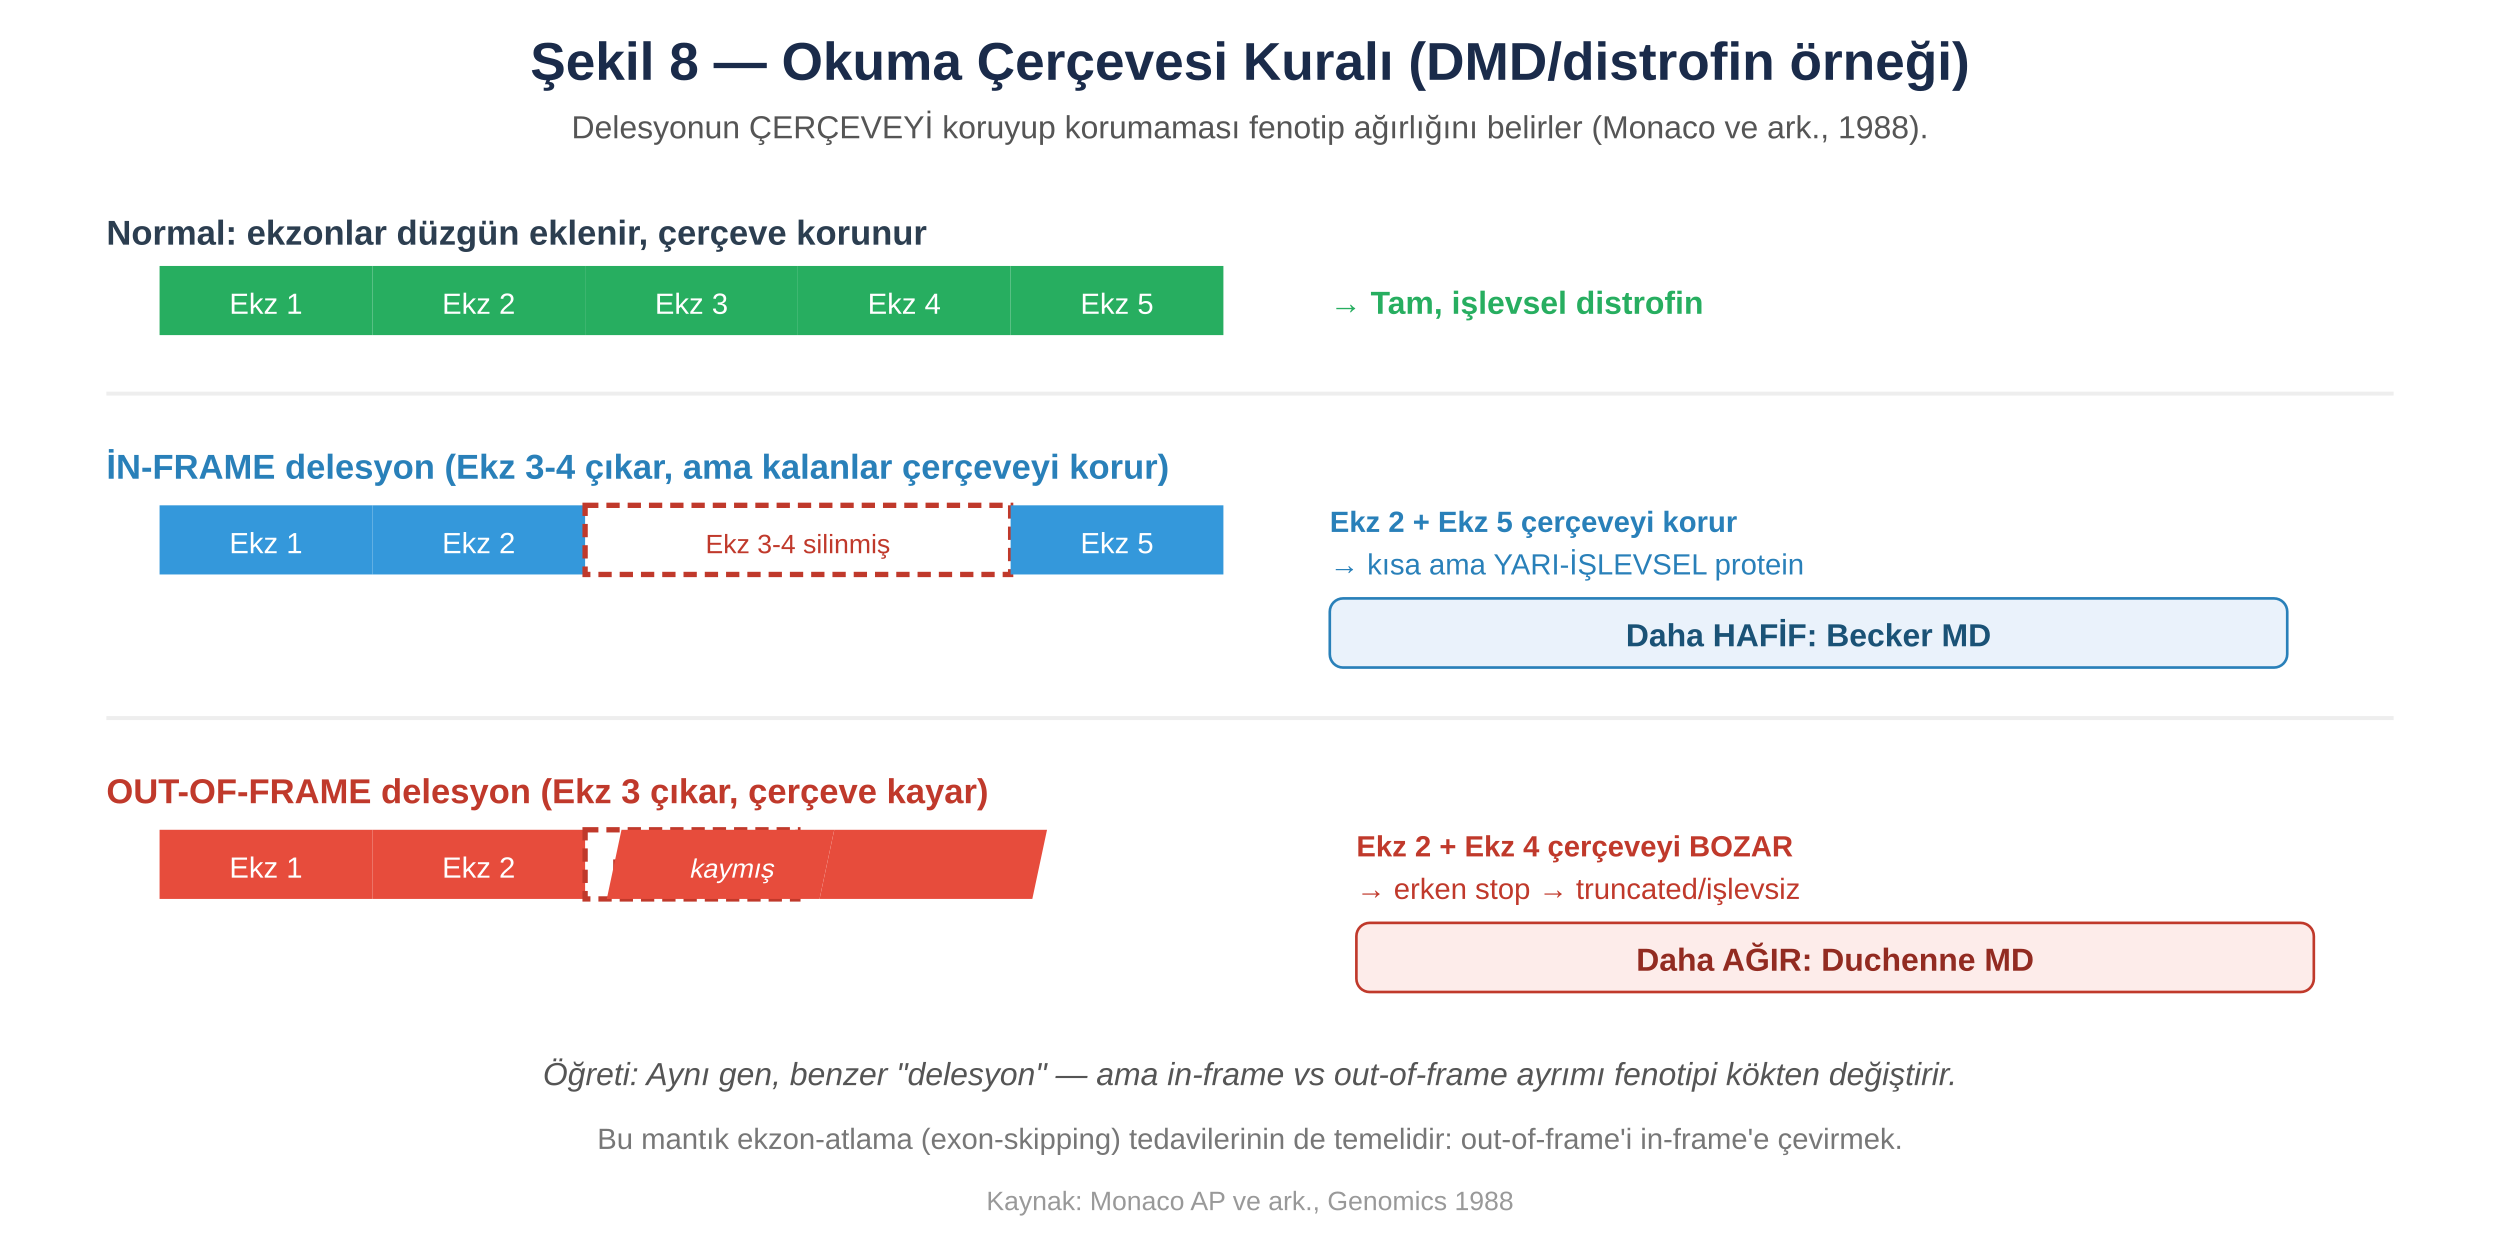
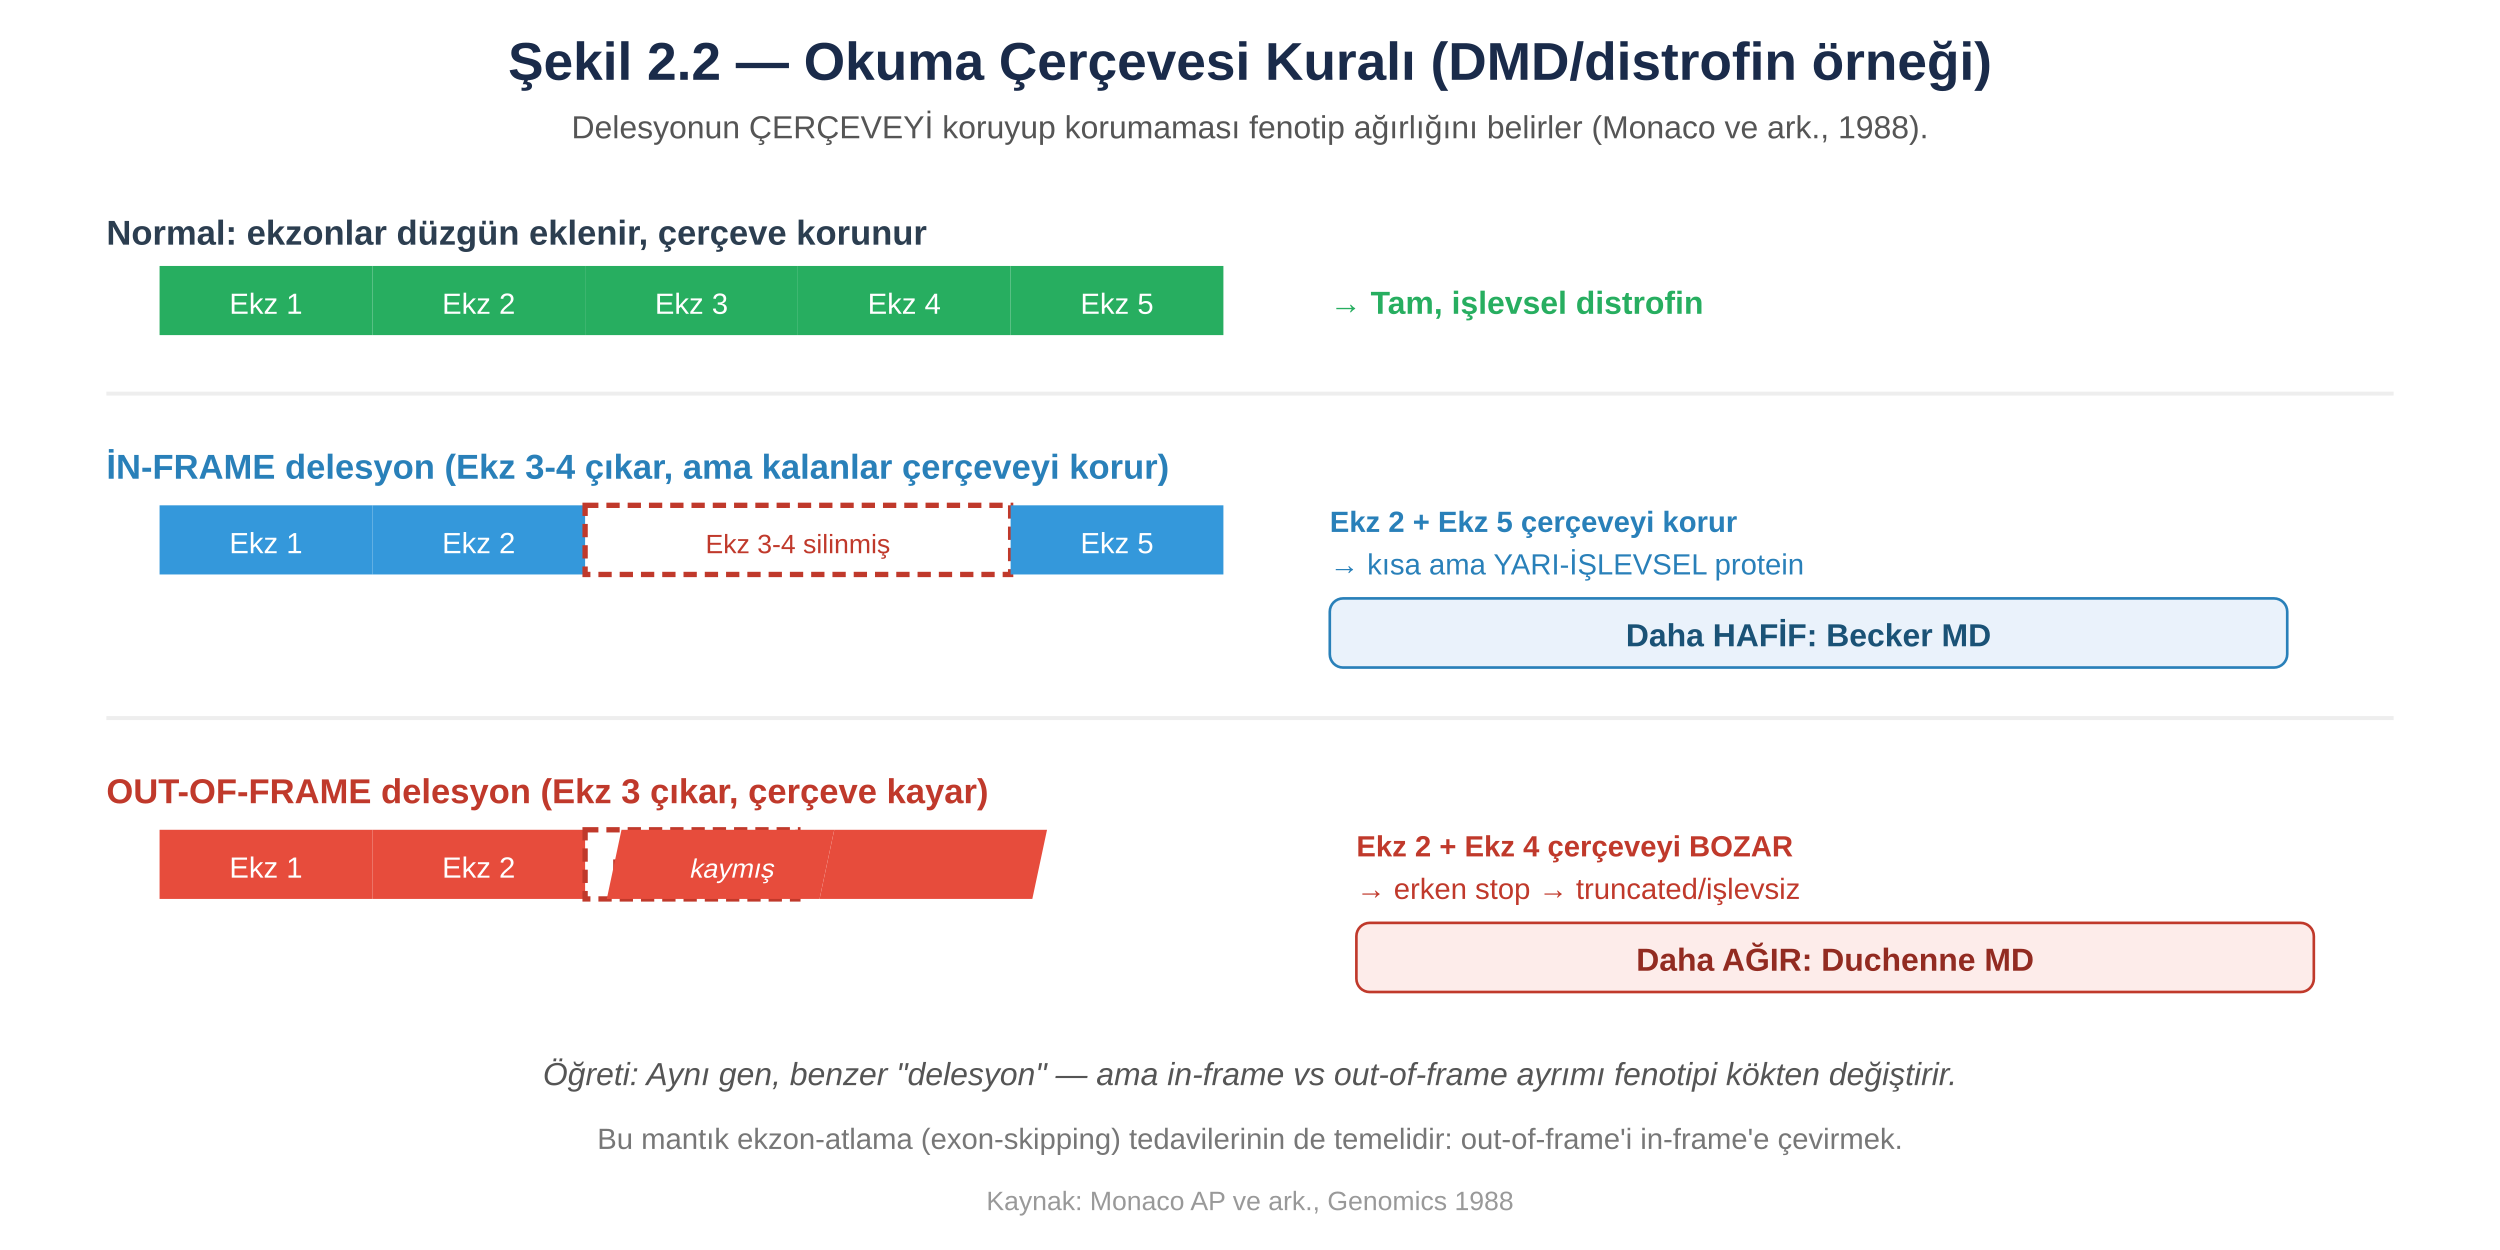
<svg xmlns="http://www.w3.org/2000/svg" viewBox="0 0 940 470" font-family="Segoe UI, Arial, sans-serif">
  <rect x="0" y="0" width="940" height="470" fill="#ffffff" />
-   <text x="470" y="30" text-anchor="middle" font-size="20" font-weight="700" fill="#1a2b4a">Şekil 8 — Okuma Çerçevesi Kuralı (DMD/distrofin örneği)</text>
+   <text x="470" y="30" text-anchor="middle" font-size="20" font-weight="700" fill="#1a2b4a">Şekil 2.2 — Okuma Çerçevesi Kuralı (DMD/distrofin örneği)</text>
  <text x="470" y="52" text-anchor="middle" font-size="12" fill="#555">Delesyonun ÇERÇEVEYİ koruyup korumaması fenotip ağırlığını belirler (Monaco ve ark., 1988).</text>
  <text x="40" y="92" font-size="13" font-weight="700" fill="#2c3e50">Normal: ekzonlar düzgün eklenir, çerçeve korunur</text>
  <g>
    <rect x="60" y="100" width="80" height="26" fill="#27ae60" />
    <text x="100" y="118" text-anchor="middle" font-size="11" fill="#fff">Ekz 1</text>
    <rect x="140" y="100" width="80" height="26" fill="#27ae60" />
    <text x="180" y="118" text-anchor="middle" font-size="11" fill="#fff">Ekz 2</text>
    <rect x="220" y="100" width="80" height="26" fill="#27ae60" />
    <text x="260" y="118" text-anchor="middle" font-size="11" fill="#fff">Ekz 3</text>
    <rect x="300" y="100" width="80" height="26" fill="#27ae60" />
    <text x="340" y="118" text-anchor="middle" font-size="11" fill="#fff">Ekz 4</text>
    <rect x="380" y="100" width="80" height="26" fill="#27ae60" />
    <text x="420" y="118" text-anchor="middle" font-size="11" fill="#fff">Ekz 5</text>
  </g>
  <text x="500" y="118" font-size="12" fill="#27ae60" font-weight="700">→ Tam, işlevsel distrofin</text>
  <line x1="40" y1="148" x2="900" y2="148" stroke="#eee" stroke-width="1.5" />
  <text x="40" y="180" font-size="13" font-weight="700" fill="#2980b9">İN-FRAME delesyon (Ekz 3-4 çıkar, ama kalanlar çerçeveyi korur)</text>
  <g>
    <rect x="60" y="190" width="80" height="26" fill="#3498db" />
    <text x="100" y="208" text-anchor="middle" font-size="11" fill="#fff">Ekz 1</text>
    <rect x="140" y="190" width="80" height="26" fill="#3498db" />
    <text x="180" y="208" text-anchor="middle" font-size="11" fill="#fff">Ekz 2</text>
    <rect x="220" y="190" width="160" height="26" fill="none" stroke="#c0392b" stroke-width="2" stroke-dasharray="5 3" />
    <text x="300" y="208" text-anchor="middle" font-size="10" fill="#c0392b">Ekz 3-4 silinmiş</text>
    <rect x="380" y="190" width="80" height="26" fill="#3498db" />
    <text x="420" y="208" text-anchor="middle" font-size="11" fill="#fff">Ekz 5</text>
  </g>
  <text x="500" y="200" font-size="11" fill="#2980b9" font-weight="700">Ekz 2 + Ekz 5 çerçeveyi korur</text>
  <text x="500" y="216" font-size="11" fill="#2980b9">→ kısa ama YARI-İŞLEVSEL protein</text>
  <rect x="500" y="225" width="360" height="26" rx="5" fill="#eaf2fb" stroke="#2980b9" />
  <text x="680" y="243" text-anchor="middle" font-size="12" font-weight="700" fill="#1a5276">Daha HAFİF: Becker MD</text>
  <line x1="40" y1="270" x2="900" y2="270" stroke="#eee" stroke-width="1.5" />
  <text x="40" y="302" font-size="13" font-weight="700" fill="#c0392b">OUT-OF-FRAME delesyon (Ekz 3 çıkar, çerçeve kayar)</text>
  <g>
    <rect x="60" y="312" width="80" height="26" fill="#e74c3c" />
    <text x="100" y="330" text-anchor="middle" font-size="11" fill="#fff">Ekz 1</text>
    <rect x="140" y="312" width="80" height="26" fill="#e74c3c" />
    <text x="180" y="330" text-anchor="middle" font-size="11" fill="#fff">Ekz 2</text>
    <rect x="220" y="312" width="80" height="26" fill="none" stroke="#c0392b" stroke-width="2" stroke-dasharray="5 3" />
    <text x="260" y="330" text-anchor="middle" font-size="10" fill="#c0392b">Ekz 3 silinmiş</text>
    <rect x="300" y="312" width="80" height="26" fill="#e74c3c" transform="skewX(-12)" />
    <rect x="380" y="312" width="80" height="26" fill="#e74c3c" transform="skewX(-12)" />
    <text x="345" y="330" text-anchor="middle" font-size="10" fill="#fff" transform="skewX(-12)">kaymış</text>
  </g>
  <text x="510" y="322" font-size="11" fill="#c0392b" font-weight="700">Ekz 2 + Ekz 4 çerçeveyi BOZAR</text>
  <text x="510" y="338" font-size="11" fill="#c0392b">→ erken stop → truncated/işlevsiz</text>
  <rect x="510" y="347" width="360" height="26" rx="5" fill="#fdecea" stroke="#c0392b" />
  <text x="690" y="365" text-anchor="middle" font-size="12" font-weight="700" fill="#922b21">Daha AĞIR: Duchenne MD</text>
  <text x="470" y="408" text-anchor="middle" font-size="12" font-style="italic" fill="#555">Öğreti: Aynı gen, benzer "delesyon" — ama in-frame vs out-of-frame ayrımı fenotipi kökten değiştirir.</text>
  <text x="470" y="432" text-anchor="middle" font-size="11" fill="#777">Bu mantık ekzon-atlama (exon-skipping) tedavilerinin de temelidir: out-of-frame'i in-frame'e çevirmek.</text>
  <text x="470" y="455" text-anchor="middle" font-size="10" fill="#999">Kaynak: Monaco AP ve ark., Genomics 1988</text>
</svg>
